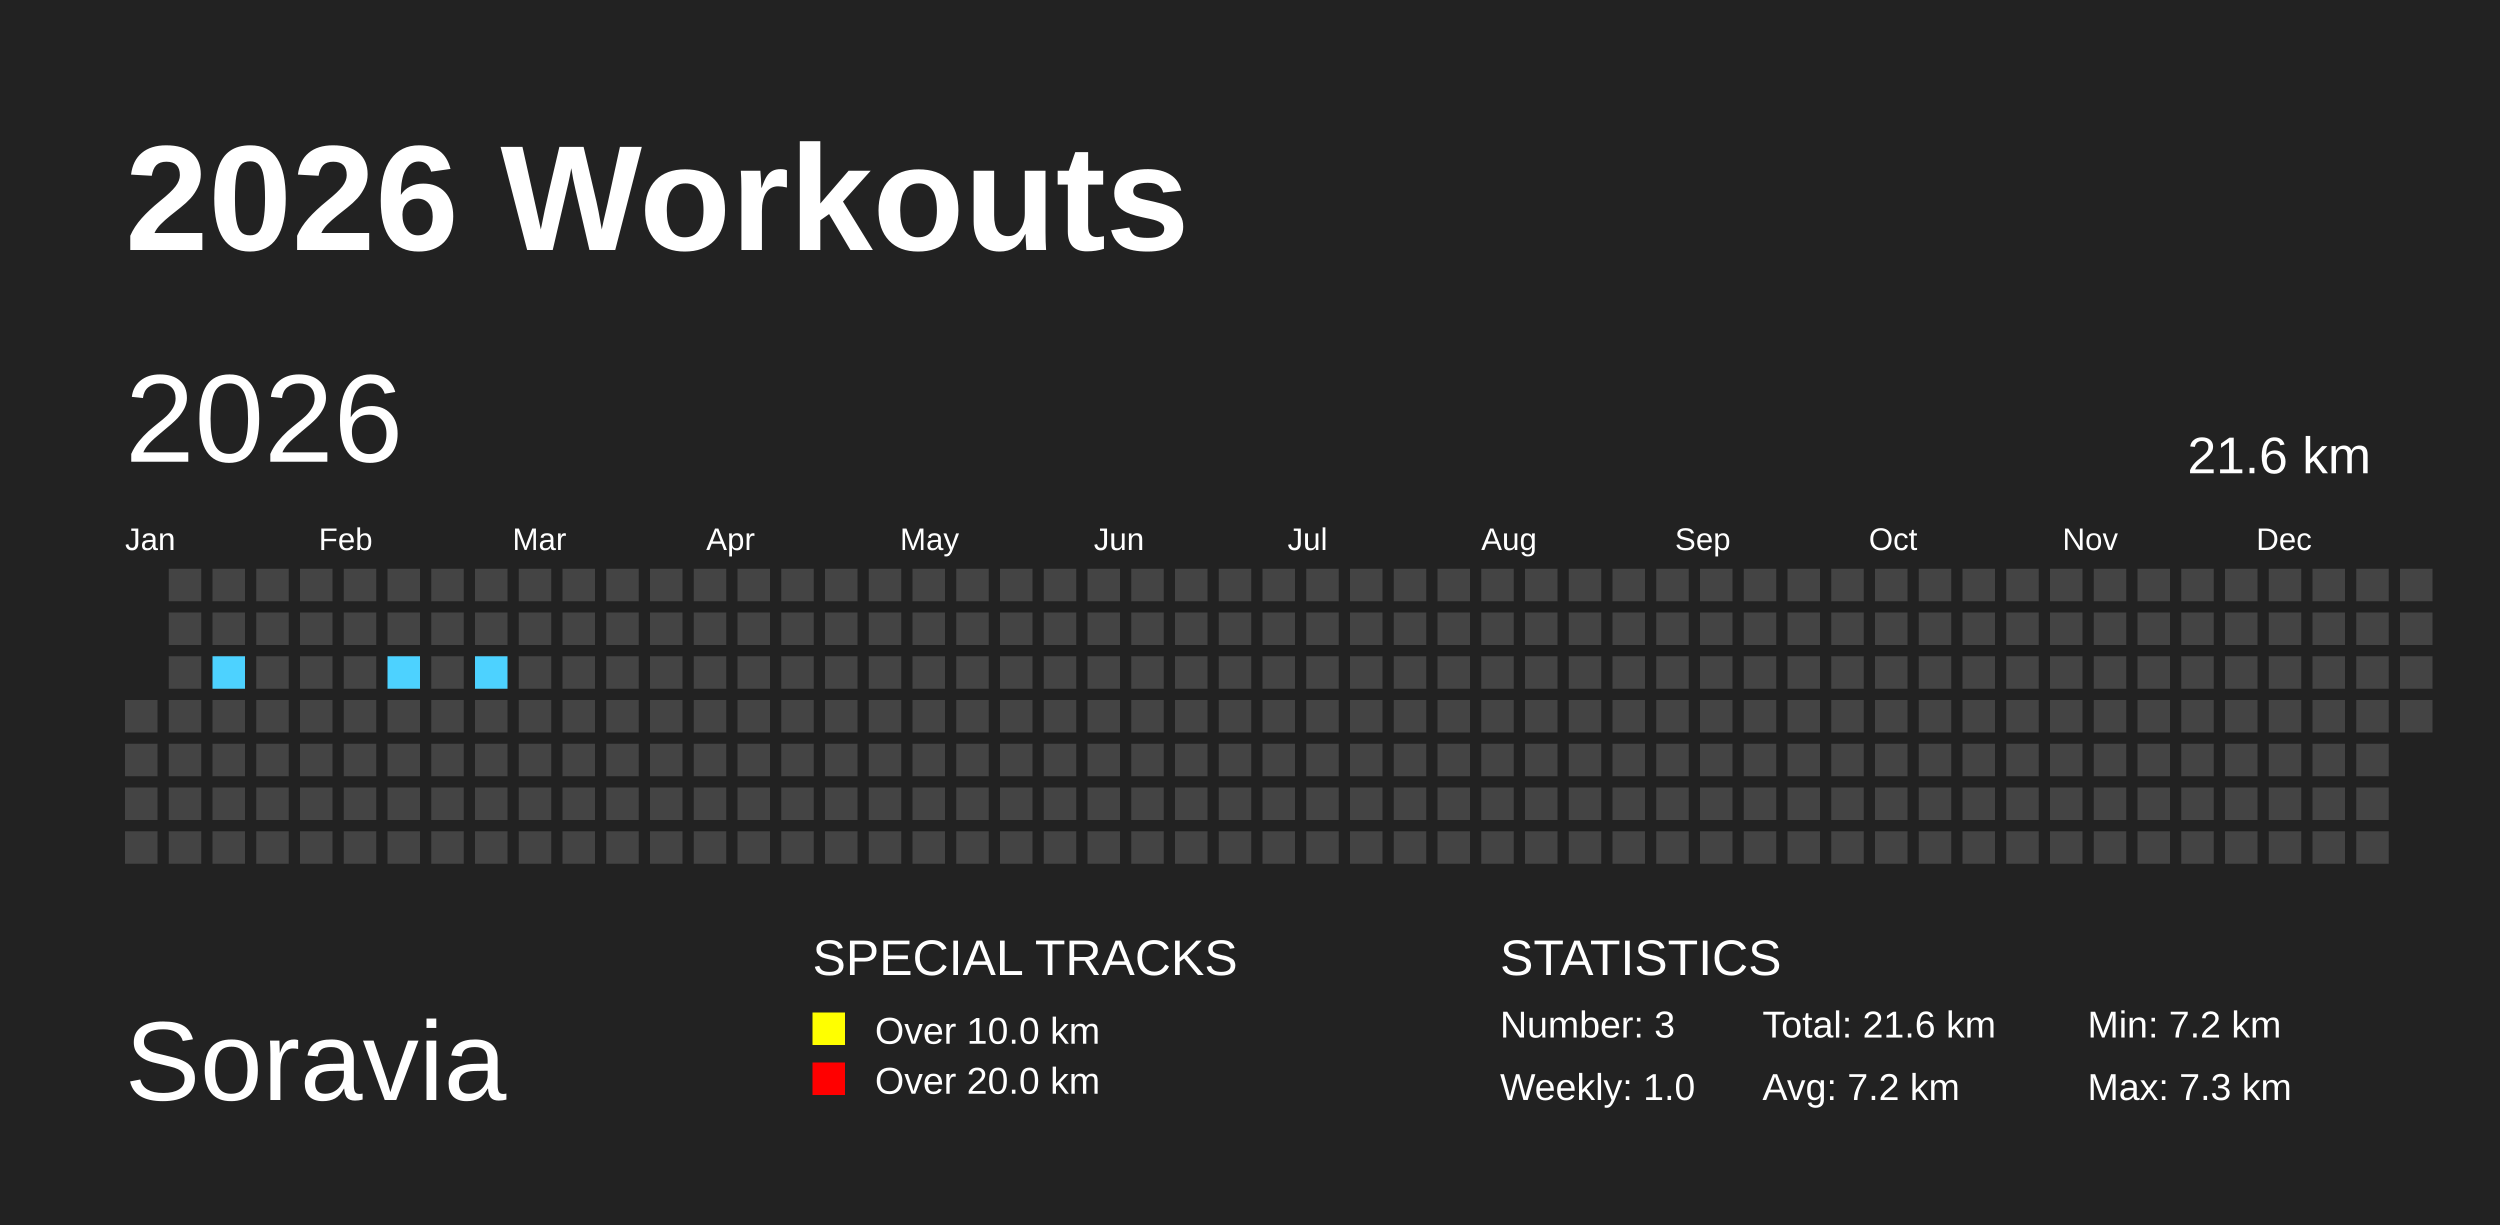
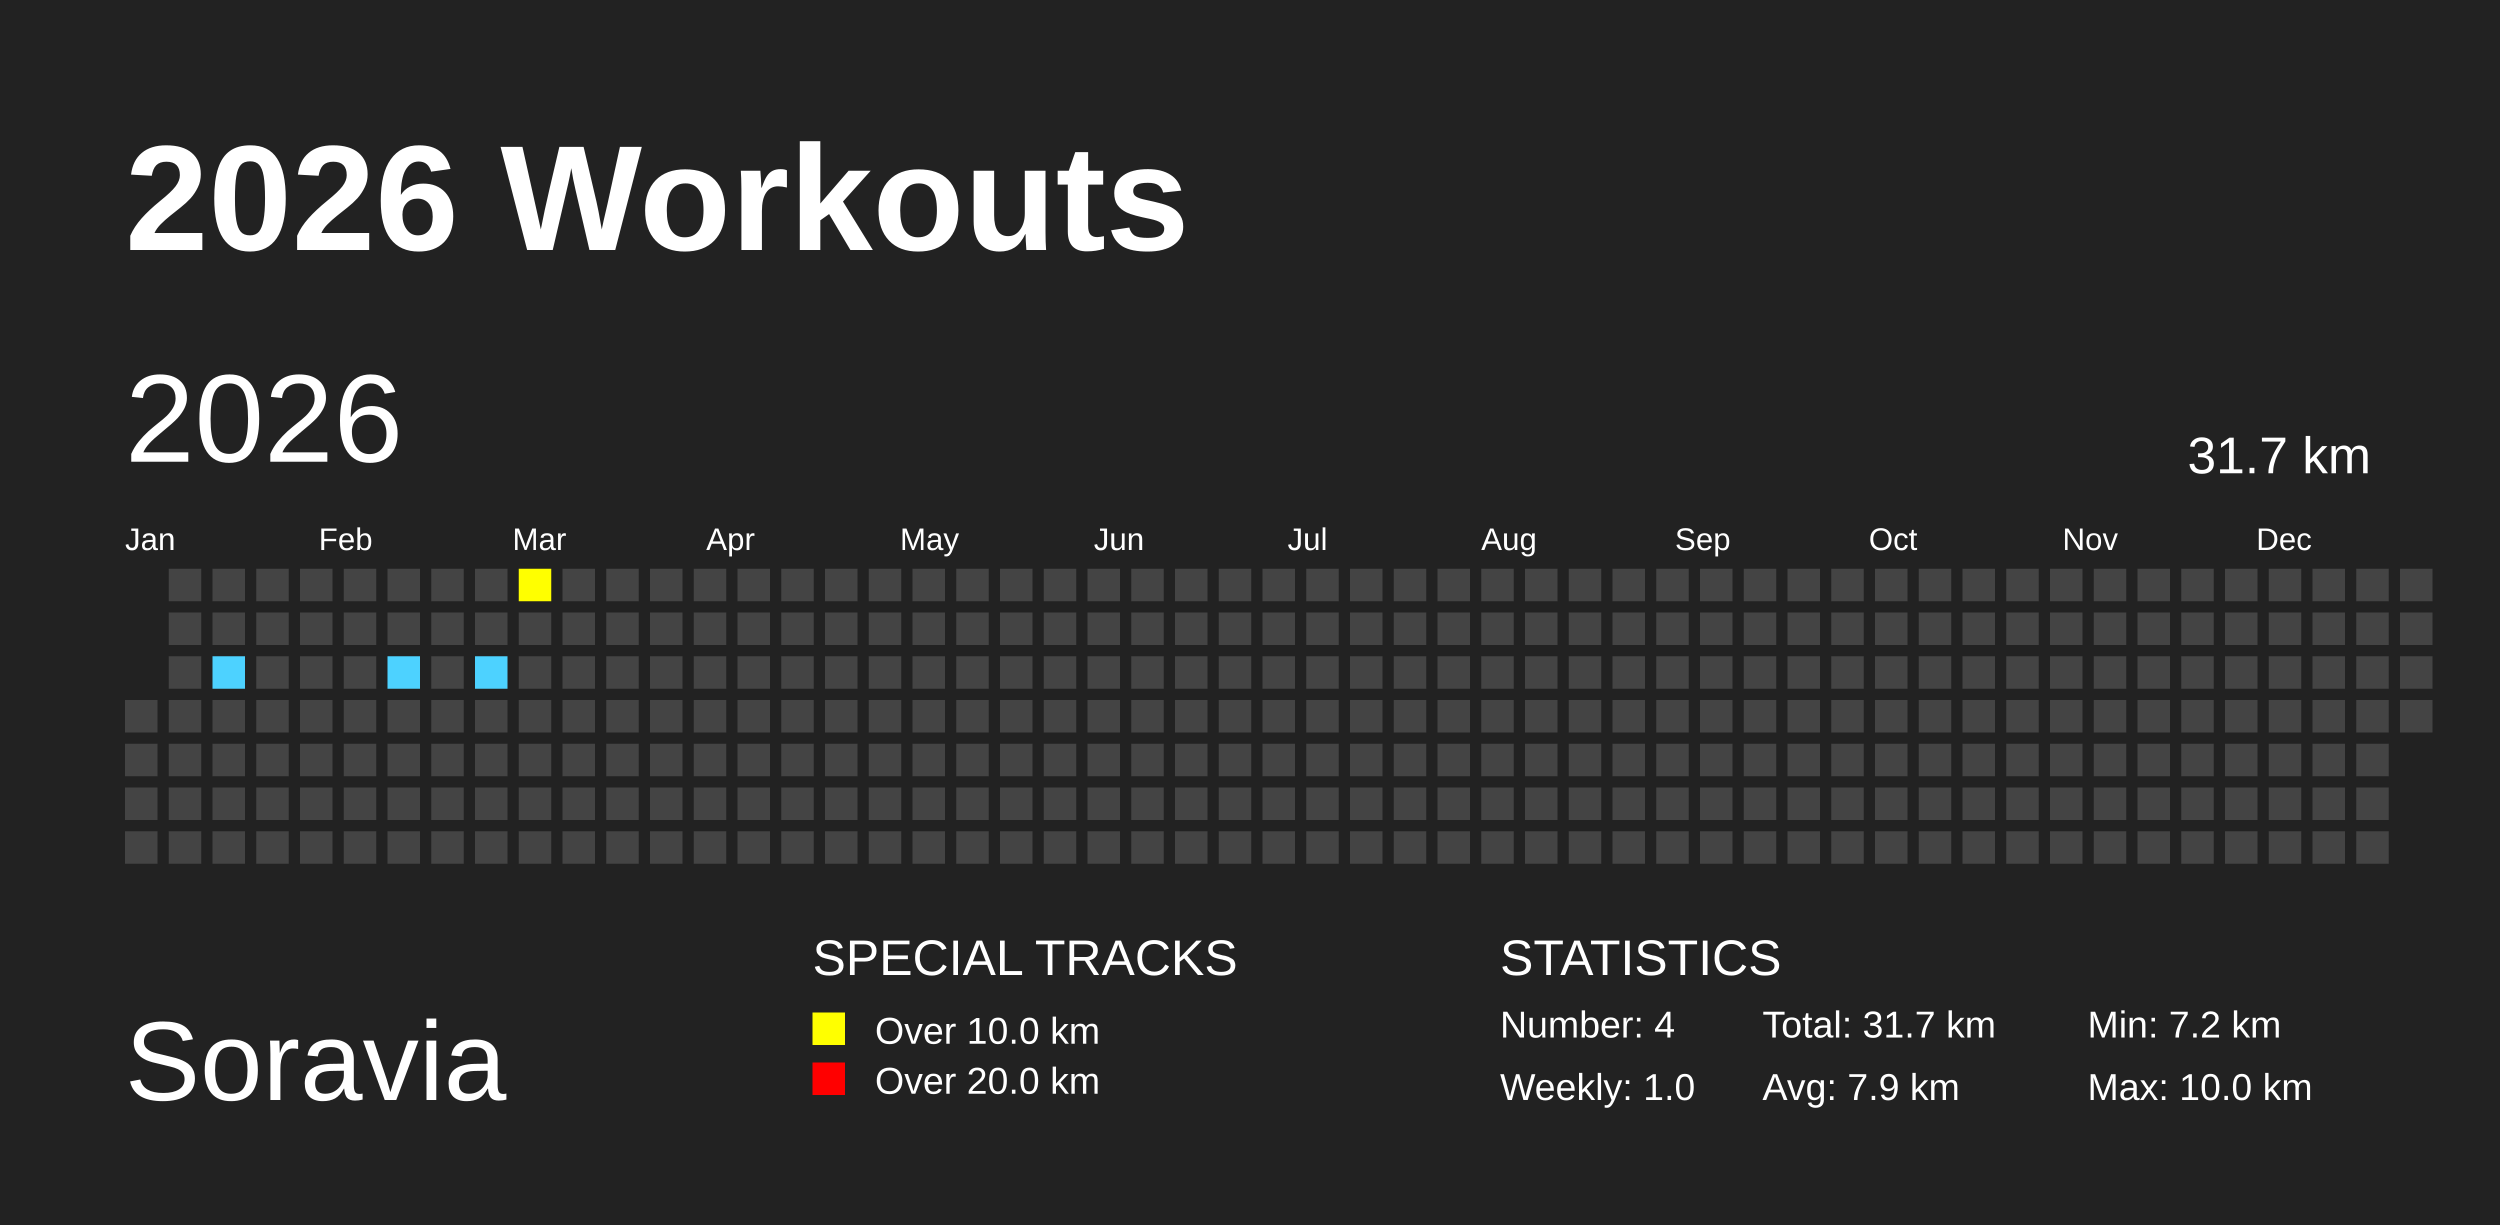
<svg xmlns="http://www.w3.org/2000/svg" baseProfile="full" height="98mm" version="1.1" viewBox="0,0,200,98" width="200mm">
  <defs />
  <rect fill="#222222" height="98" width="200" x="0" y="0" />
  <text fill="#FFFFFF" style="font-size:12px; font-family:Arial; font-weight:bold;" x="10" y="20">2026 Workouts</text>
  <text fill="#FFFFFF" style="font-size:9px; font-family:Arial" x="10" y="88">Soravia</text>
  <text fill="#FFFFFF" style="font-size:4px; font-family:Arial" x="65" y="78">SPECIAL TRACKS</text>
  <rect fill="yellow" height="2.6" width="2.6" x="65" y="81" />
  <text fill="#FFFFFF" style="font-size:3px; font-family:Arial" x="70" y="83.5">Over 10.0 km</text>
  <rect fill="red" height="2.6" width="2.6" x="65" y="85" />
  <text fill="#FFFFFF" style="font-size:3px; font-family:Arial" x="70" y="87.5">Over 20.0 km</text>
  <text fill="#FFFFFF" style="font-size:4px; font-family:Arial" x="120" y="78">STATISTICS</text>
-   <text fill="#FFFFFF" style="font-size:3px; font-family:Arial" x="120" y="83">Number: 3</text>
+   <text fill="#FFFFFF" style="font-size:3px; font-family:Arial" x="120" y="83">Number: 4</text>
  <text fill="#FFFFFF" style="font-size:3px; font-family:Arial" x="120" y="88">Weekly: 1.0</text>
-   <text fill="#FFFFFF" style="font-size:3px; font-family:Arial" x="141" y="83">Total: 21.6 km</text>
-   <text fill="#FFFFFF" style="font-size:3px; font-family:Arial" x="141" y="88">Avg: 7.2 km</text>
+   <text fill="#FFFFFF" style="font-size:3px; font-family:Arial" x="141" y="83">Total: 31.7 km</text>
+   <text fill="#FFFFFF" style="font-size:3px; font-family:Arial" x="141" y="88">Avg: 7.9 km</text>
  <text fill="#FFFFFF" style="font-size:3px; font-family:Arial" x="167" y="83">Min: 7.2 km</text>
-   <text fill="#FFFFFF" style="font-size:3px; font-family:Arial" x="167" y="88">Max: 7.3 km</text>
+   <text fill="#FFFFFF" style="font-size:3px; font-family:Arial" x="167" y="88">Max: 10.0 km</text>
  <text dominant-baseline="hanging" fill="#FFFFFF" style="font-size:10.0px; font-family:Arial;" x="10" y="30">2026</text>
-   <text dominant-baseline="hanging" fill="#FFFFFF" style="font-size:4.125px; font-family:Arial;" x="175" y="35">21.6 km</text>
+   <text dominant-baseline="hanging" fill="#FFFFFF" style="font-size:4.125px; font-family:Arial;" x="175" y="35">31.7 km</text>
  <text fill="#FFFFFF" style="font-size:2.5px; font-family:Arial" x="10.0" y="44">Jan</text>
  <text fill="#FFFFFF" style="font-size:2.5px; font-family:Arial" x="25.5" y="44">Feb</text>
  <text fill="#FFFFFF" style="font-size:2.5px; font-family:Arial" x="41.0" y="44">Mar</text>
  <text fill="#FFFFFF" style="font-size:2.5px; font-family:Arial" x="56.5" y="44">Apr</text>
  <text fill="#FFFFFF" style="font-size:2.5px; font-family:Arial" x="72.0" y="44">May</text>
  <text fill="#FFFFFF" style="font-size:2.5px; font-family:Arial" x="87.5" y="44">Jun</text>
  <text fill="#FFFFFF" style="font-size:2.5px; font-family:Arial" x="103.0" y="44">Jul</text>
  <text fill="#FFFFFF" style="font-size:2.5px; font-family:Arial" x="118.5" y="44">Aug</text>
  <text fill="#FFFFFF" style="font-size:2.5px; font-family:Arial" x="134.0" y="44">Sep</text>
  <text fill="#FFFFFF" style="font-size:2.5px; font-family:Arial" x="149.5" y="44">Oct</text>
  <text fill="#FFFFFF" style="font-size:2.5px; font-family:Arial" x="165.0" y="44">Nov</text>
  <text fill="#FFFFFF" style="font-size:2.5px; font-family:Arial" x="180.5" y="44">Dec</text>
  <rect fill="#444444" height="2.6" width="2.6" x="10.0" y="56.0" />
  <rect fill="#444444" height="2.6" width="2.6" x="10.0" y="59.5" />
  <rect fill="#444444" height="2.6" width="2.6" x="10.0" y="63.0" />
  <rect fill="#444444" height="2.6" width="2.6" x="10.0" y="66.5" />
  <rect fill="#444444" height="2.6" width="2.6" x="13.5" y="45.5" />
  <rect fill="#444444" height="2.6" width="2.6" x="13.5" y="49.0" />
  <rect fill="#444444" height="2.6" width="2.6" x="13.5" y="52.5" />
  <rect fill="#444444" height="2.6" width="2.6" x="13.5" y="56.0" />
  <rect fill="#444444" height="2.6" width="2.6" x="13.5" y="59.5" />
  <rect fill="#444444" height="2.6" width="2.6" x="13.5" y="63.0" />
  <rect fill="#444444" height="2.6" width="2.6" x="13.5" y="66.5" />
  <rect fill="#444444" height="2.6" width="2.6" x="17.0" y="45.5" />
  <rect fill="#444444" height="2.6" width="2.6" x="17.0" y="49.0" />
  <rect fill="#4DD2FF" height="2.6" width="2.6" x="17.0" y="52.5" />
  <rect fill="#444444" height="2.6" width="2.6" x="17.0" y="56.0" />
  <rect fill="#444444" height="2.6" width="2.6" x="17.0" y="59.5" />
  <rect fill="#444444" height="2.6" width="2.6" x="17.0" y="63.0" />
  <rect fill="#444444" height="2.6" width="2.6" x="17.0" y="66.5" />
  <rect fill="#444444" height="2.6" width="2.6" x="20.5" y="45.5" />
  <rect fill="#444444" height="2.6" width="2.6" x="20.5" y="49.0" />
  <rect fill="#444444" height="2.6" width="2.6" x="20.5" y="52.5" />
  <rect fill="#444444" height="2.6" width="2.6" x="20.5" y="56.0" />
  <rect fill="#444444" height="2.6" width="2.6" x="20.5" y="59.5" />
  <rect fill="#444444" height="2.6" width="2.6" x="20.5" y="63.0" />
  <rect fill="#444444" height="2.6" width="2.6" x="20.5" y="66.5" />
  <rect fill="#444444" height="2.6" width="2.6" x="24.0" y="45.5" />
  <rect fill="#444444" height="2.6" width="2.6" x="24.0" y="49.0" />
  <rect fill="#444444" height="2.6" width="2.6" x="24.0" y="52.5" />
  <rect fill="#444444" height="2.6" width="2.6" x="24.0" y="56.0" />
  <rect fill="#444444" height="2.6" width="2.6" x="24.0" y="59.5" />
  <rect fill="#444444" height="2.6" width="2.6" x="24.0" y="63.0" />
  <rect fill="#444444" height="2.6" width="2.6" x="24.0" y="66.5" />
  <rect fill="#444444" height="2.6" width="2.6" x="27.5" y="45.5" />
  <rect fill="#444444" height="2.6" width="2.6" x="27.5" y="49.0" />
  <rect fill="#444444" height="2.6" width="2.6" x="27.5" y="52.5" />
  <rect fill="#444444" height="2.6" width="2.6" x="27.5" y="56.0" />
  <rect fill="#444444" height="2.6" width="2.6" x="27.5" y="59.5" />
  <rect fill="#444444" height="2.6" width="2.6" x="27.5" y="63.0" />
  <rect fill="#444444" height="2.6" width="2.6" x="27.5" y="66.5" />
  <rect fill="#444444" height="2.6" width="2.6" x="31.0" y="45.5" />
  <rect fill="#444444" height="2.6" width="2.6" x="31.0" y="49.0" />
  <rect fill="#4DD2FF" height="2.6" width="2.6" x="31.0" y="52.5" />
  <rect fill="#444444" height="2.6" width="2.6" x="31.0" y="56.0" />
  <rect fill="#444444" height="2.6" width="2.6" x="31.0" y="59.5" />
  <rect fill="#444444" height="2.6" width="2.6" x="31.0" y="63.0" />
  <rect fill="#444444" height="2.6" width="2.6" x="31.0" y="66.5" />
  <rect fill="#444444" height="2.6" width="2.6" x="34.5" y="45.5" />
  <rect fill="#444444" height="2.6" width="2.6" x="34.5" y="49.0" />
  <rect fill="#444444" height="2.6" width="2.6" x="34.5" y="52.5" />
  <rect fill="#444444" height="2.6" width="2.6" x="34.5" y="56.0" />
  <rect fill="#444444" height="2.6" width="2.6" x="34.5" y="59.5" />
  <rect fill="#444444" height="2.6" width="2.6" x="34.5" y="63.0" />
  <rect fill="#444444" height="2.6" width="2.6" x="34.5" y="66.5" />
  <rect fill="#444444" height="2.6" width="2.6" x="38.0" y="45.5" />
  <rect fill="#444444" height="2.6" width="2.6" x="38.0" y="49.0" />
  <rect fill="#4DD2FF" height="2.6" width="2.6" x="38.0" y="52.5" />
  <rect fill="#444444" height="2.6" width="2.6" x="38.0" y="56.0" />
  <rect fill="#444444" height="2.6" width="2.6" x="38.0" y="59.5" />
  <rect fill="#444444" height="2.6" width="2.6" x="38.0" y="63.0" />
  <rect fill="#444444" height="2.6" width="2.6" x="38.0" y="66.5" />
-   <rect fill="#444444" height="2.6" width="2.6" x="41.5" y="45.5" />
+   <rect fill="yellow" height="2.6" width="2.6" x="41.5" y="45.5" />
  <rect fill="#444444" height="2.6" width="2.6" x="41.5" y="49.0" />
  <rect fill="#444444" height="2.6" width="2.6" x="41.5" y="52.5" />
  <rect fill="#444444" height="2.6" width="2.6" x="41.5" y="56.0" />
  <rect fill="#444444" height="2.6" width="2.6" x="41.5" y="59.5" />
  <rect fill="#444444" height="2.6" width="2.6" x="41.5" y="63.0" />
  <rect fill="#444444" height="2.6" width="2.6" x="41.5" y="66.5" />
  <rect fill="#444444" height="2.6" width="2.6" x="45.0" y="45.5" />
  <rect fill="#444444" height="2.6" width="2.6" x="45.0" y="49.0" />
  <rect fill="#444444" height="2.6" width="2.6" x="45.0" y="52.5" />
  <rect fill="#444444" height="2.6" width="2.6" x="45.0" y="56.0" />
  <rect fill="#444444" height="2.6" width="2.6" x="45.0" y="59.5" />
  <rect fill="#444444" height="2.6" width="2.6" x="45.0" y="63.0" />
  <rect fill="#444444" height="2.6" width="2.6" x="45.0" y="66.5" />
  <rect fill="#444444" height="2.6" width="2.6" x="48.5" y="45.5" />
  <rect fill="#444444" height="2.6" width="2.6" x="48.5" y="49.0" />
  <rect fill="#444444" height="2.6" width="2.6" x="48.5" y="52.5" />
  <rect fill="#444444" height="2.6" width="2.6" x="48.5" y="56.0" />
  <rect fill="#444444" height="2.6" width="2.6" x="48.5" y="59.5" />
  <rect fill="#444444" height="2.6" width="2.6" x="48.5" y="63.0" />
  <rect fill="#444444" height="2.6" width="2.6" x="48.5" y="66.5" />
  <rect fill="#444444" height="2.6" width="2.6" x="52.0" y="45.5" />
  <rect fill="#444444" height="2.6" width="2.6" x="52.0" y="49.0" />
  <rect fill="#444444" height="2.6" width="2.6" x="52.0" y="52.5" />
  <rect fill="#444444" height="2.6" width="2.6" x="52.0" y="56.0" />
  <rect fill="#444444" height="2.6" width="2.6" x="52.0" y="59.5" />
  <rect fill="#444444" height="2.6" width="2.6" x="52.0" y="63.0" />
  <rect fill="#444444" height="2.6" width="2.6" x="52.0" y="66.5" />
  <rect fill="#444444" height="2.6" width="2.6" x="55.5" y="45.5" />
  <rect fill="#444444" height="2.6" width="2.6" x="55.5" y="49.0" />
  <rect fill="#444444" height="2.6" width="2.6" x="55.5" y="52.5" />
  <rect fill="#444444" height="2.6" width="2.6" x="55.5" y="56.0" />
  <rect fill="#444444" height="2.6" width="2.6" x="55.5" y="59.5" />
  <rect fill="#444444" height="2.6" width="2.6" x="55.5" y="63.0" />
  <rect fill="#444444" height="2.6" width="2.6" x="55.5" y="66.5" />
  <rect fill="#444444" height="2.6" width="2.6" x="59.0" y="45.5" />
  <rect fill="#444444" height="2.6" width="2.6" x="59.0" y="49.0" />
  <rect fill="#444444" height="2.6" width="2.6" x="59.0" y="52.5" />
  <rect fill="#444444" height="2.6" width="2.6" x="59.0" y="56.0" />
  <rect fill="#444444" height="2.6" width="2.6" x="59.0" y="59.5" />
  <rect fill="#444444" height="2.6" width="2.6" x="59.0" y="63.0" />
  <rect fill="#444444" height="2.6" width="2.6" x="59.0" y="66.5" />
  <rect fill="#444444" height="2.6" width="2.6" x="62.5" y="45.5" />
  <rect fill="#444444" height="2.6" width="2.6" x="62.5" y="49.0" />
  <rect fill="#444444" height="2.6" width="2.6" x="62.5" y="52.5" />
  <rect fill="#444444" height="2.6" width="2.6" x="62.5" y="56.0" />
  <rect fill="#444444" height="2.6" width="2.6" x="62.5" y="59.5" />
  <rect fill="#444444" height="2.6" width="2.6" x="62.5" y="63.0" />
  <rect fill="#444444" height="2.6" width="2.6" x="62.5" y="66.5" />
  <rect fill="#444444" height="2.6" width="2.6" x="66.0" y="45.5" />
  <rect fill="#444444" height="2.6" width="2.6" x="66.0" y="49.0" />
  <rect fill="#444444" height="2.6" width="2.6" x="66.0" y="52.5" />
  <rect fill="#444444" height="2.6" width="2.6" x="66.0" y="56.0" />
  <rect fill="#444444" height="2.6" width="2.6" x="66.0" y="59.5" />
  <rect fill="#444444" height="2.6" width="2.6" x="66.0" y="63.0" />
  <rect fill="#444444" height="2.6" width="2.6" x="66.0" y="66.5" />
  <rect fill="#444444" height="2.6" width="2.6" x="69.5" y="45.5" />
  <rect fill="#444444" height="2.6" width="2.6" x="69.5" y="49.0" />
  <rect fill="#444444" height="2.6" width="2.6" x="69.5" y="52.5" />
  <rect fill="#444444" height="2.6" width="2.6" x="69.5" y="56.0" />
  <rect fill="#444444" height="2.6" width="2.6" x="69.5" y="59.5" />
  <rect fill="#444444" height="2.6" width="2.6" x="69.5" y="63.0" />
  <rect fill="#444444" height="2.6" width="2.6" x="69.5" y="66.5" />
  <rect fill="#444444" height="2.6" width="2.6" x="73.0" y="45.5" />
  <rect fill="#444444" height="2.6" width="2.6" x="73.0" y="49.0" />
  <rect fill="#444444" height="2.6" width="2.6" x="73.0" y="52.5" />
  <rect fill="#444444" height="2.6" width="2.6" x="73.0" y="56.0" />
  <rect fill="#444444" height="2.6" width="2.6" x="73.0" y="59.5" />
  <rect fill="#444444" height="2.6" width="2.6" x="73.0" y="63.0" />
  <rect fill="#444444" height="2.6" width="2.6" x="73.0" y="66.5" />
  <rect fill="#444444" height="2.6" width="2.6" x="76.5" y="45.5" />
  <rect fill="#444444" height="2.6" width="2.6" x="76.5" y="49.0" />
  <rect fill="#444444" height="2.6" width="2.6" x="76.5" y="52.5" />
  <rect fill="#444444" height="2.6" width="2.6" x="76.5" y="56.0" />
  <rect fill="#444444" height="2.6" width="2.6" x="76.5" y="59.5" />
  <rect fill="#444444" height="2.6" width="2.6" x="76.5" y="63.0" />
  <rect fill="#444444" height="2.6" width="2.6" x="76.5" y="66.5" />
  <rect fill="#444444" height="2.6" width="2.6" x="80.0" y="45.5" />
  <rect fill="#444444" height="2.6" width="2.6" x="80.0" y="49.0" />
  <rect fill="#444444" height="2.6" width="2.6" x="80.0" y="52.5" />
  <rect fill="#444444" height="2.6" width="2.6" x="80.0" y="56.0" />
  <rect fill="#444444" height="2.6" width="2.6" x="80.0" y="59.5" />
  <rect fill="#444444" height="2.6" width="2.6" x="80.0" y="63.0" />
  <rect fill="#444444" height="2.6" width="2.6" x="80.0" y="66.5" />
  <rect fill="#444444" height="2.6" width="2.6" x="83.5" y="45.5" />
  <rect fill="#444444" height="2.6" width="2.6" x="83.5" y="49.0" />
  <rect fill="#444444" height="2.6" width="2.6" x="83.5" y="52.5" />
  <rect fill="#444444" height="2.6" width="2.6" x="83.5" y="56.0" />
  <rect fill="#444444" height="2.6" width="2.6" x="83.5" y="59.5" />
  <rect fill="#444444" height="2.6" width="2.6" x="83.5" y="63.0" />
  <rect fill="#444444" height="2.6" width="2.6" x="83.5" y="66.5" />
  <rect fill="#444444" height="2.6" width="2.6" x="87.0" y="45.5" />
  <rect fill="#444444" height="2.6" width="2.6" x="87.0" y="49.0" />
  <rect fill="#444444" height="2.6" width="2.6" x="87.0" y="52.5" />
  <rect fill="#444444" height="2.6" width="2.6" x="87.0" y="56.0" />
  <rect fill="#444444" height="2.6" width="2.6" x="87.0" y="59.5" />
  <rect fill="#444444" height="2.6" width="2.6" x="87.0" y="63.0" />
  <rect fill="#444444" height="2.6" width="2.6" x="87.0" y="66.5" />
  <rect fill="#444444" height="2.6" width="2.6" x="90.5" y="45.5" />
  <rect fill="#444444" height="2.6" width="2.6" x="90.5" y="49.0" />
  <rect fill="#444444" height="2.6" width="2.6" x="90.5" y="52.5" />
  <rect fill="#444444" height="2.6" width="2.6" x="90.5" y="56.0" />
  <rect fill="#444444" height="2.6" width="2.6" x="90.5" y="59.5" />
  <rect fill="#444444" height="2.6" width="2.6" x="90.5" y="63.0" />
  <rect fill="#444444" height="2.6" width="2.6" x="90.5" y="66.5" />
  <rect fill="#444444" height="2.6" width="2.6" x="94.0" y="45.5" />
  <rect fill="#444444" height="2.6" width="2.6" x="94.0" y="49.0" />
  <rect fill="#444444" height="2.6" width="2.6" x="94.0" y="52.5" />
  <rect fill="#444444" height="2.6" width="2.6" x="94.0" y="56.0" />
  <rect fill="#444444" height="2.6" width="2.6" x="94.0" y="59.5" />
  <rect fill="#444444" height="2.6" width="2.6" x="94.0" y="63.0" />
  <rect fill="#444444" height="2.6" width="2.6" x="94.0" y="66.5" />
  <rect fill="#444444" height="2.6" width="2.6" x="97.5" y="45.5" />
  <rect fill="#444444" height="2.6" width="2.6" x="97.5" y="49.0" />
  <rect fill="#444444" height="2.6" width="2.6" x="97.5" y="52.5" />
  <rect fill="#444444" height="2.6" width="2.6" x="97.5" y="56.0" />
  <rect fill="#444444" height="2.6" width="2.6" x="97.5" y="59.5" />
  <rect fill="#444444" height="2.6" width="2.6" x="97.5" y="63.0" />
  <rect fill="#444444" height="2.6" width="2.6" x="97.5" y="66.5" />
  <rect fill="#444444" height="2.6" width="2.6" x="101.0" y="45.5" />
  <rect fill="#444444" height="2.6" width="2.6" x="101.0" y="49.0" />
  <rect fill="#444444" height="2.6" width="2.6" x="101.0" y="52.5" />
  <rect fill="#444444" height="2.6" width="2.6" x="101.0" y="56.0" />
  <rect fill="#444444" height="2.6" width="2.6" x="101.0" y="59.5" />
  <rect fill="#444444" height="2.6" width="2.6" x="101.0" y="63.0" />
  <rect fill="#444444" height="2.6" width="2.6" x="101.0" y="66.5" />
  <rect fill="#444444" height="2.6" width="2.6" x="104.5" y="45.5" />
  <rect fill="#444444" height="2.6" width="2.6" x="104.5" y="49.0" />
  <rect fill="#444444" height="2.6" width="2.6" x="104.5" y="52.5" />
  <rect fill="#444444" height="2.6" width="2.6" x="104.5" y="56.0" />
  <rect fill="#444444" height="2.6" width="2.6" x="104.5" y="59.5" />
  <rect fill="#444444" height="2.6" width="2.6" x="104.5" y="63.0" />
  <rect fill="#444444" height="2.6" width="2.6" x="104.5" y="66.5" />
  <rect fill="#444444" height="2.6" width="2.6" x="108.0" y="45.5" />
  <rect fill="#444444" height="2.6" width="2.6" x="108.0" y="49.0" />
  <rect fill="#444444" height="2.6" width="2.6" x="108.0" y="52.5" />
  <rect fill="#444444" height="2.6" width="2.6" x="108.0" y="56.0" />
  <rect fill="#444444" height="2.6" width="2.6" x="108.0" y="59.5" />
  <rect fill="#444444" height="2.6" width="2.6" x="108.0" y="63.0" />
  <rect fill="#444444" height="2.6" width="2.6" x="108.0" y="66.5" />
  <rect fill="#444444" height="2.6" width="2.6" x="111.5" y="45.5" />
  <rect fill="#444444" height="2.6" width="2.6" x="111.5" y="49.0" />
  <rect fill="#444444" height="2.6" width="2.6" x="111.5" y="52.5" />
  <rect fill="#444444" height="2.6" width="2.6" x="111.5" y="56.0" />
  <rect fill="#444444" height="2.6" width="2.6" x="111.5" y="59.5" />
  <rect fill="#444444" height="2.6" width="2.6" x="111.5" y="63.0" />
  <rect fill="#444444" height="2.6" width="2.6" x="111.5" y="66.5" />
  <rect fill="#444444" height="2.6" width="2.6" x="115.0" y="45.5" />
  <rect fill="#444444" height="2.6" width="2.6" x="115.0" y="49.0" />
  <rect fill="#444444" height="2.6" width="2.6" x="115.0" y="52.5" />
  <rect fill="#444444" height="2.6" width="2.6" x="115.0" y="56.0" />
  <rect fill="#444444" height="2.6" width="2.6" x="115.0" y="59.5" />
  <rect fill="#444444" height="2.6" width="2.6" x="115.0" y="63.0" />
  <rect fill="#444444" height="2.6" width="2.6" x="115.0" y="66.5" />
  <rect fill="#444444" height="2.6" width="2.6" x="118.5" y="45.5" />
  <rect fill="#444444" height="2.6" width="2.6" x="118.5" y="49.0" />
  <rect fill="#444444" height="2.6" width="2.6" x="118.5" y="52.5" />
  <rect fill="#444444" height="2.6" width="2.6" x="118.5" y="56.0" />
  <rect fill="#444444" height="2.6" width="2.6" x="118.5" y="59.5" />
  <rect fill="#444444" height="2.6" width="2.6" x="118.5" y="63.0" />
  <rect fill="#444444" height="2.6" width="2.6" x="118.5" y="66.5" />
  <rect fill="#444444" height="2.6" width="2.6" x="122.0" y="45.5" />
  <rect fill="#444444" height="2.6" width="2.6" x="122.0" y="49.0" />
  <rect fill="#444444" height="2.6" width="2.6" x="122.0" y="52.5" />
  <rect fill="#444444" height="2.6" width="2.6" x="122.0" y="56.0" />
  <rect fill="#444444" height="2.6" width="2.6" x="122.0" y="59.5" />
  <rect fill="#444444" height="2.6" width="2.6" x="122.0" y="63.0" />
  <rect fill="#444444" height="2.6" width="2.6" x="122.0" y="66.5" />
  <rect fill="#444444" height="2.6" width="2.6" x="125.5" y="45.5" />
  <rect fill="#444444" height="2.6" width="2.6" x="125.5" y="49.0" />
  <rect fill="#444444" height="2.6" width="2.6" x="125.5" y="52.5" />
  <rect fill="#444444" height="2.6" width="2.6" x="125.5" y="56.0" />
  <rect fill="#444444" height="2.6" width="2.6" x="125.5" y="59.5" />
  <rect fill="#444444" height="2.6" width="2.6" x="125.5" y="63.0" />
  <rect fill="#444444" height="2.6" width="2.6" x="125.5" y="66.5" />
  <rect fill="#444444" height="2.6" width="2.6" x="129.0" y="45.5" />
  <rect fill="#444444" height="2.6" width="2.6" x="129.0" y="49.0" />
  <rect fill="#444444" height="2.6" width="2.6" x="129.0" y="52.5" />
  <rect fill="#444444" height="2.6" width="2.6" x="129.0" y="56.0" />
  <rect fill="#444444" height="2.6" width="2.6" x="129.0" y="59.5" />
  <rect fill="#444444" height="2.6" width="2.6" x="129.0" y="63.0" />
  <rect fill="#444444" height="2.6" width="2.6" x="129.0" y="66.5" />
  <rect fill="#444444" height="2.6" width="2.6" x="132.5" y="45.5" />
  <rect fill="#444444" height="2.6" width="2.6" x="132.5" y="49.0" />
  <rect fill="#444444" height="2.6" width="2.6" x="132.5" y="52.5" />
  <rect fill="#444444" height="2.6" width="2.6" x="132.5" y="56.0" />
  <rect fill="#444444" height="2.6" width="2.6" x="132.5" y="59.5" />
  <rect fill="#444444" height="2.6" width="2.6" x="132.5" y="63.0" />
  <rect fill="#444444" height="2.6" width="2.6" x="132.5" y="66.5" />
  <rect fill="#444444" height="2.6" width="2.6" x="136.0" y="45.5" />
  <rect fill="#444444" height="2.6" width="2.6" x="136.0" y="49.0" />
  <rect fill="#444444" height="2.6" width="2.6" x="136.0" y="52.5" />
  <rect fill="#444444" height="2.6" width="2.6" x="136.0" y="56.0" />
  <rect fill="#444444" height="2.6" width="2.6" x="136.0" y="59.5" />
  <rect fill="#444444" height="2.6" width="2.6" x="136.0" y="63.0" />
  <rect fill="#444444" height="2.6" width="2.6" x="136.0" y="66.5" />
  <rect fill="#444444" height="2.6" width="2.6" x="139.5" y="45.5" />
  <rect fill="#444444" height="2.6" width="2.6" x="139.5" y="49.0" />
  <rect fill="#444444" height="2.6" width="2.6" x="139.5" y="52.5" />
  <rect fill="#444444" height="2.6" width="2.6" x="139.5" y="56.0" />
  <rect fill="#444444" height="2.6" width="2.6" x="139.5" y="59.5" />
  <rect fill="#444444" height="2.6" width="2.6" x="139.5" y="63.0" />
  <rect fill="#444444" height="2.6" width="2.6" x="139.5" y="66.5" />
  <rect fill="#444444" height="2.6" width="2.6" x="143.0" y="45.5" />
  <rect fill="#444444" height="2.6" width="2.6" x="143.0" y="49.0" />
  <rect fill="#444444" height="2.6" width="2.6" x="143.0" y="52.5" />
  <rect fill="#444444" height="2.6" width="2.6" x="143.0" y="56.0" />
  <rect fill="#444444" height="2.6" width="2.6" x="143.0" y="59.5" />
  <rect fill="#444444" height="2.6" width="2.6" x="143.0" y="63.0" />
  <rect fill="#444444" height="2.6" width="2.6" x="143.0" y="66.5" />
  <rect fill="#444444" height="2.6" width="2.6" x="146.5" y="45.5" />
  <rect fill="#444444" height="2.6" width="2.6" x="146.5" y="49.0" />
  <rect fill="#444444" height="2.6" width="2.6" x="146.5" y="52.5" />
  <rect fill="#444444" height="2.6" width="2.6" x="146.5" y="56.0" />
  <rect fill="#444444" height="2.6" width="2.6" x="146.5" y="59.5" />
  <rect fill="#444444" height="2.6" width="2.6" x="146.5" y="63.0" />
  <rect fill="#444444" height="2.6" width="2.6" x="146.5" y="66.5" />
  <rect fill="#444444" height="2.6" width="2.6" x="150.0" y="45.5" />
  <rect fill="#444444" height="2.6" width="2.6" x="150.0" y="49.0" />
  <rect fill="#444444" height="2.6" width="2.6" x="150.0" y="52.5" />
  <rect fill="#444444" height="2.6" width="2.6" x="150.0" y="56.0" />
  <rect fill="#444444" height="2.6" width="2.6" x="150.0" y="59.5" />
  <rect fill="#444444" height="2.6" width="2.6" x="150.0" y="63.0" />
  <rect fill="#444444" height="2.6" width="2.6" x="150.0" y="66.5" />
  <rect fill="#444444" height="2.6" width="2.6" x="153.5" y="45.5" />
  <rect fill="#444444" height="2.6" width="2.6" x="153.5" y="49.0" />
  <rect fill="#444444" height="2.6" width="2.6" x="153.5" y="52.5" />
  <rect fill="#444444" height="2.6" width="2.6" x="153.5" y="56.0" />
  <rect fill="#444444" height="2.6" width="2.6" x="153.5" y="59.5" />
  <rect fill="#444444" height="2.6" width="2.6" x="153.5" y="63.0" />
  <rect fill="#444444" height="2.6" width="2.6" x="153.5" y="66.5" />
  <rect fill="#444444" height="2.6" width="2.6" x="157.0" y="45.5" />
  <rect fill="#444444" height="2.6" width="2.6" x="157.0" y="49.0" />
  <rect fill="#444444" height="2.6" width="2.6" x="157.0" y="52.5" />
  <rect fill="#444444" height="2.6" width="2.6" x="157.0" y="56.0" />
  <rect fill="#444444" height="2.6" width="2.6" x="157.0" y="59.5" />
  <rect fill="#444444" height="2.6" width="2.6" x="157.0" y="63.0" />
  <rect fill="#444444" height="2.6" width="2.6" x="157.0" y="66.5" />
  <rect fill="#444444" height="2.6" width="2.6" x="160.5" y="45.5" />
  <rect fill="#444444" height="2.6" width="2.6" x="160.5" y="49.0" />
  <rect fill="#444444" height="2.6" width="2.6" x="160.5" y="52.5" />
  <rect fill="#444444" height="2.6" width="2.6" x="160.5" y="56.0" />
  <rect fill="#444444" height="2.6" width="2.6" x="160.5" y="59.5" />
  <rect fill="#444444" height="2.6" width="2.6" x="160.5" y="63.0" />
  <rect fill="#444444" height="2.6" width="2.6" x="160.5" y="66.5" />
  <rect fill="#444444" height="2.6" width="2.6" x="164.0" y="45.5" />
  <rect fill="#444444" height="2.6" width="2.6" x="164.0" y="49.0" />
  <rect fill="#444444" height="2.6" width="2.6" x="164.0" y="52.5" />
  <rect fill="#444444" height="2.6" width="2.6" x="164.0" y="56.0" />
  <rect fill="#444444" height="2.6" width="2.6" x="164.0" y="59.5" />
  <rect fill="#444444" height="2.6" width="2.6" x="164.0" y="63.0" />
  <rect fill="#444444" height="2.6" width="2.6" x="164.0" y="66.5" />
  <rect fill="#444444" height="2.6" width="2.6" x="167.5" y="45.5" />
  <rect fill="#444444" height="2.6" width="2.6" x="167.5" y="49.0" />
  <rect fill="#444444" height="2.6" width="2.6" x="167.5" y="52.5" />
  <rect fill="#444444" height="2.6" width="2.6" x="167.5" y="56.0" />
  <rect fill="#444444" height="2.6" width="2.6" x="167.5" y="59.5" />
  <rect fill="#444444" height="2.6" width="2.6" x="167.5" y="63.0" />
  <rect fill="#444444" height="2.6" width="2.6" x="167.5" y="66.5" />
  <rect fill="#444444" height="2.6" width="2.6" x="171.0" y="45.5" />
  <rect fill="#444444" height="2.6" width="2.6" x="171.0" y="49.0" />
  <rect fill="#444444" height="2.6" width="2.6" x="171.0" y="52.5" />
  <rect fill="#444444" height="2.6" width="2.6" x="171.0" y="56.0" />
  <rect fill="#444444" height="2.6" width="2.6" x="171.0" y="59.5" />
  <rect fill="#444444" height="2.6" width="2.6" x="171.0" y="63.0" />
  <rect fill="#444444" height="2.6" width="2.6" x="171.0" y="66.5" />
  <rect fill="#444444" height="2.6" width="2.6" x="174.5" y="45.5" />
  <rect fill="#444444" height="2.6" width="2.6" x="174.5" y="49.0" />
  <rect fill="#444444" height="2.6" width="2.6" x="174.5" y="52.5" />
  <rect fill="#444444" height="2.6" width="2.6" x="174.5" y="56.0" />
  <rect fill="#444444" height="2.6" width="2.6" x="174.5" y="59.5" />
  <rect fill="#444444" height="2.6" width="2.6" x="174.5" y="63.0" />
  <rect fill="#444444" height="2.6" width="2.6" x="174.5" y="66.5" />
  <rect fill="#444444" height="2.6" width="2.6" x="178.0" y="45.5" />
  <rect fill="#444444" height="2.6" width="2.6" x="178.0" y="49.0" />
  <rect fill="#444444" height="2.6" width="2.6" x="178.0" y="52.5" />
  <rect fill="#444444" height="2.6" width="2.6" x="178.0" y="56.0" />
  <rect fill="#444444" height="2.6" width="2.6" x="178.0" y="59.5" />
  <rect fill="#444444" height="2.6" width="2.6" x="178.0" y="63.0" />
  <rect fill="#444444" height="2.6" width="2.6" x="178.0" y="66.5" />
  <rect fill="#444444" height="2.6" width="2.6" x="181.5" y="45.5" />
  <rect fill="#444444" height="2.6" width="2.6" x="181.5" y="49.0" />
  <rect fill="#444444" height="2.6" width="2.6" x="181.5" y="52.5" />
  <rect fill="#444444" height="2.6" width="2.6" x="181.5" y="56.0" />
  <rect fill="#444444" height="2.6" width="2.6" x="181.5" y="59.5" />
  <rect fill="#444444" height="2.6" width="2.6" x="181.5" y="63.0" />
  <rect fill="#444444" height="2.6" width="2.6" x="181.5" y="66.5" />
  <rect fill="#444444" height="2.6" width="2.6" x="185.0" y="45.5" />
  <rect fill="#444444" height="2.6" width="2.6" x="185.0" y="49.0" />
  <rect fill="#444444" height="2.6" width="2.6" x="185.0" y="52.5" />
  <rect fill="#444444" height="2.6" width="2.6" x="185.0" y="56.0" />
  <rect fill="#444444" height="2.6" width="2.6" x="185.0" y="59.5" />
  <rect fill="#444444" height="2.6" width="2.6" x="185.0" y="63.0" />
  <rect fill="#444444" height="2.6" width="2.6" x="185.0" y="66.5" />
  <rect fill="#444444" height="2.6" width="2.6" x="188.5" y="45.5" />
  <rect fill="#444444" height="2.6" width="2.6" x="188.5" y="49.0" />
  <rect fill="#444444" height="2.6" width="2.6" x="188.5" y="52.5" />
  <rect fill="#444444" height="2.6" width="2.6" x="188.5" y="56.0" />
  <rect fill="#444444" height="2.6" width="2.6" x="188.5" y="59.5" />
  <rect fill="#444444" height="2.6" width="2.6" x="188.5" y="63.0" />
  <rect fill="#444444" height="2.6" width="2.6" x="188.5" y="66.5" />
  <rect fill="#444444" height="2.6" width="2.6" x="192.0" y="45.5" />
  <rect fill="#444444" height="2.6" width="2.6" x="192.0" y="49.0" />
  <rect fill="#444444" height="2.6" width="2.6" x="192.0" y="52.5" />
  <rect fill="#444444" height="2.6" width="2.6" x="192.0" y="56.0" />
</svg>
